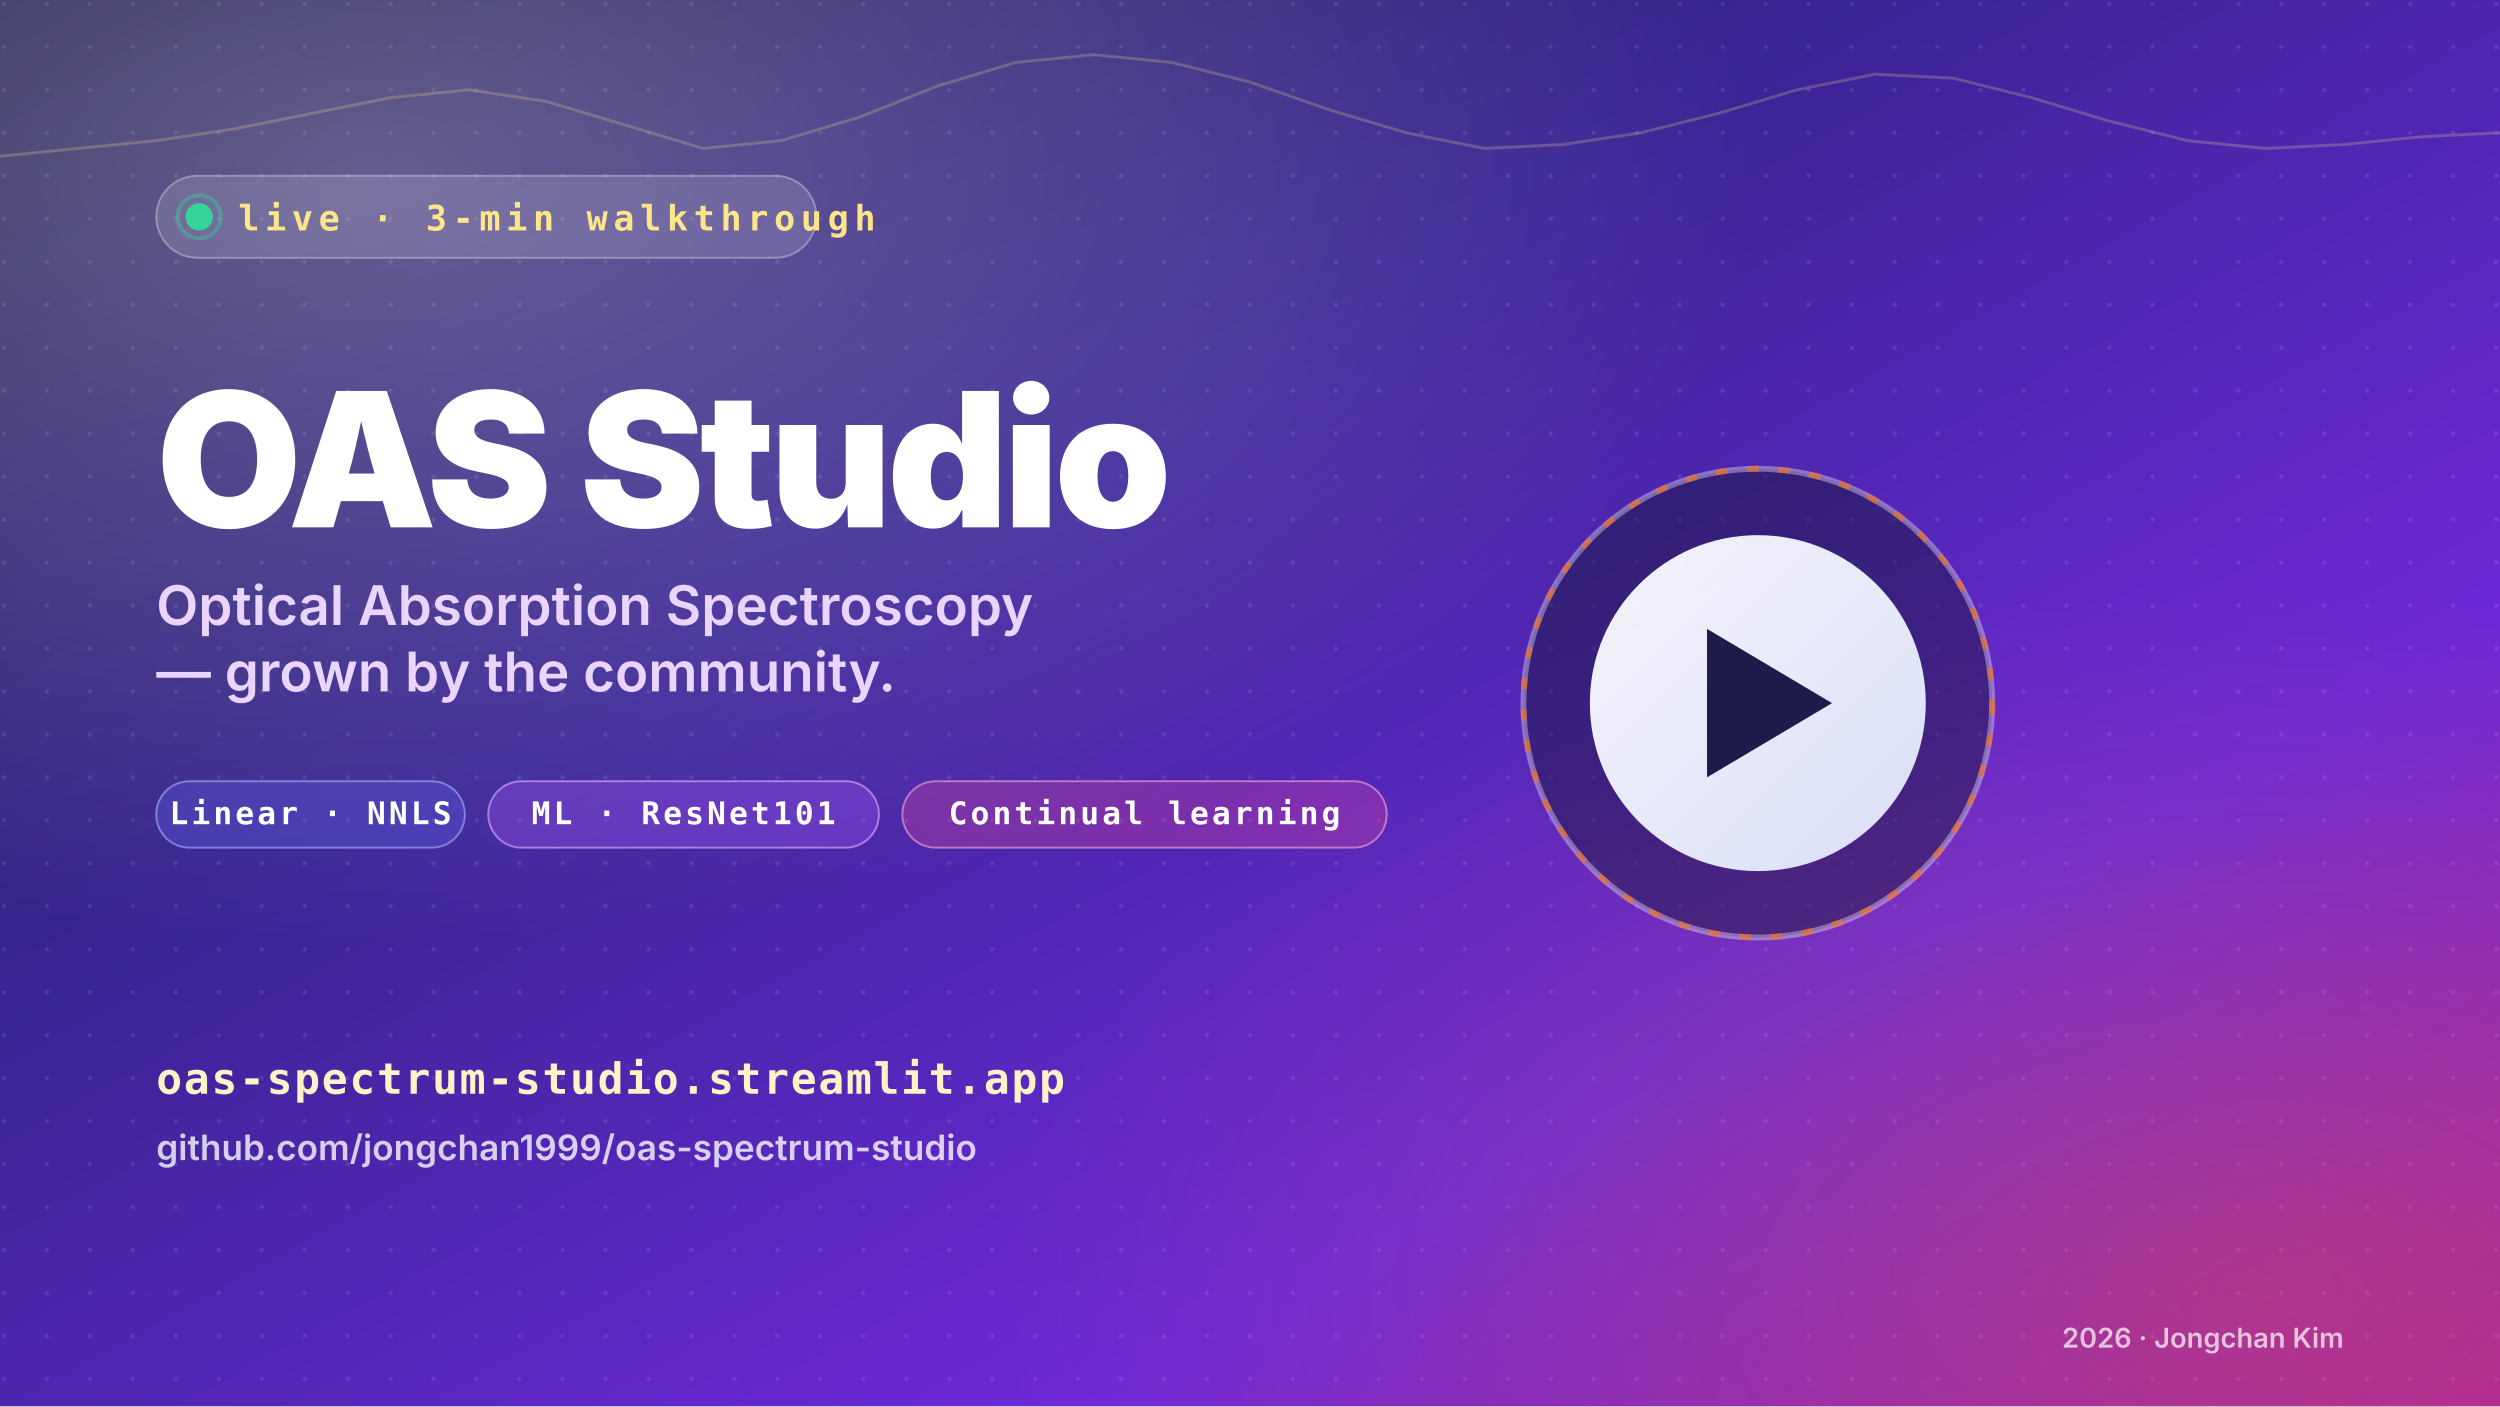
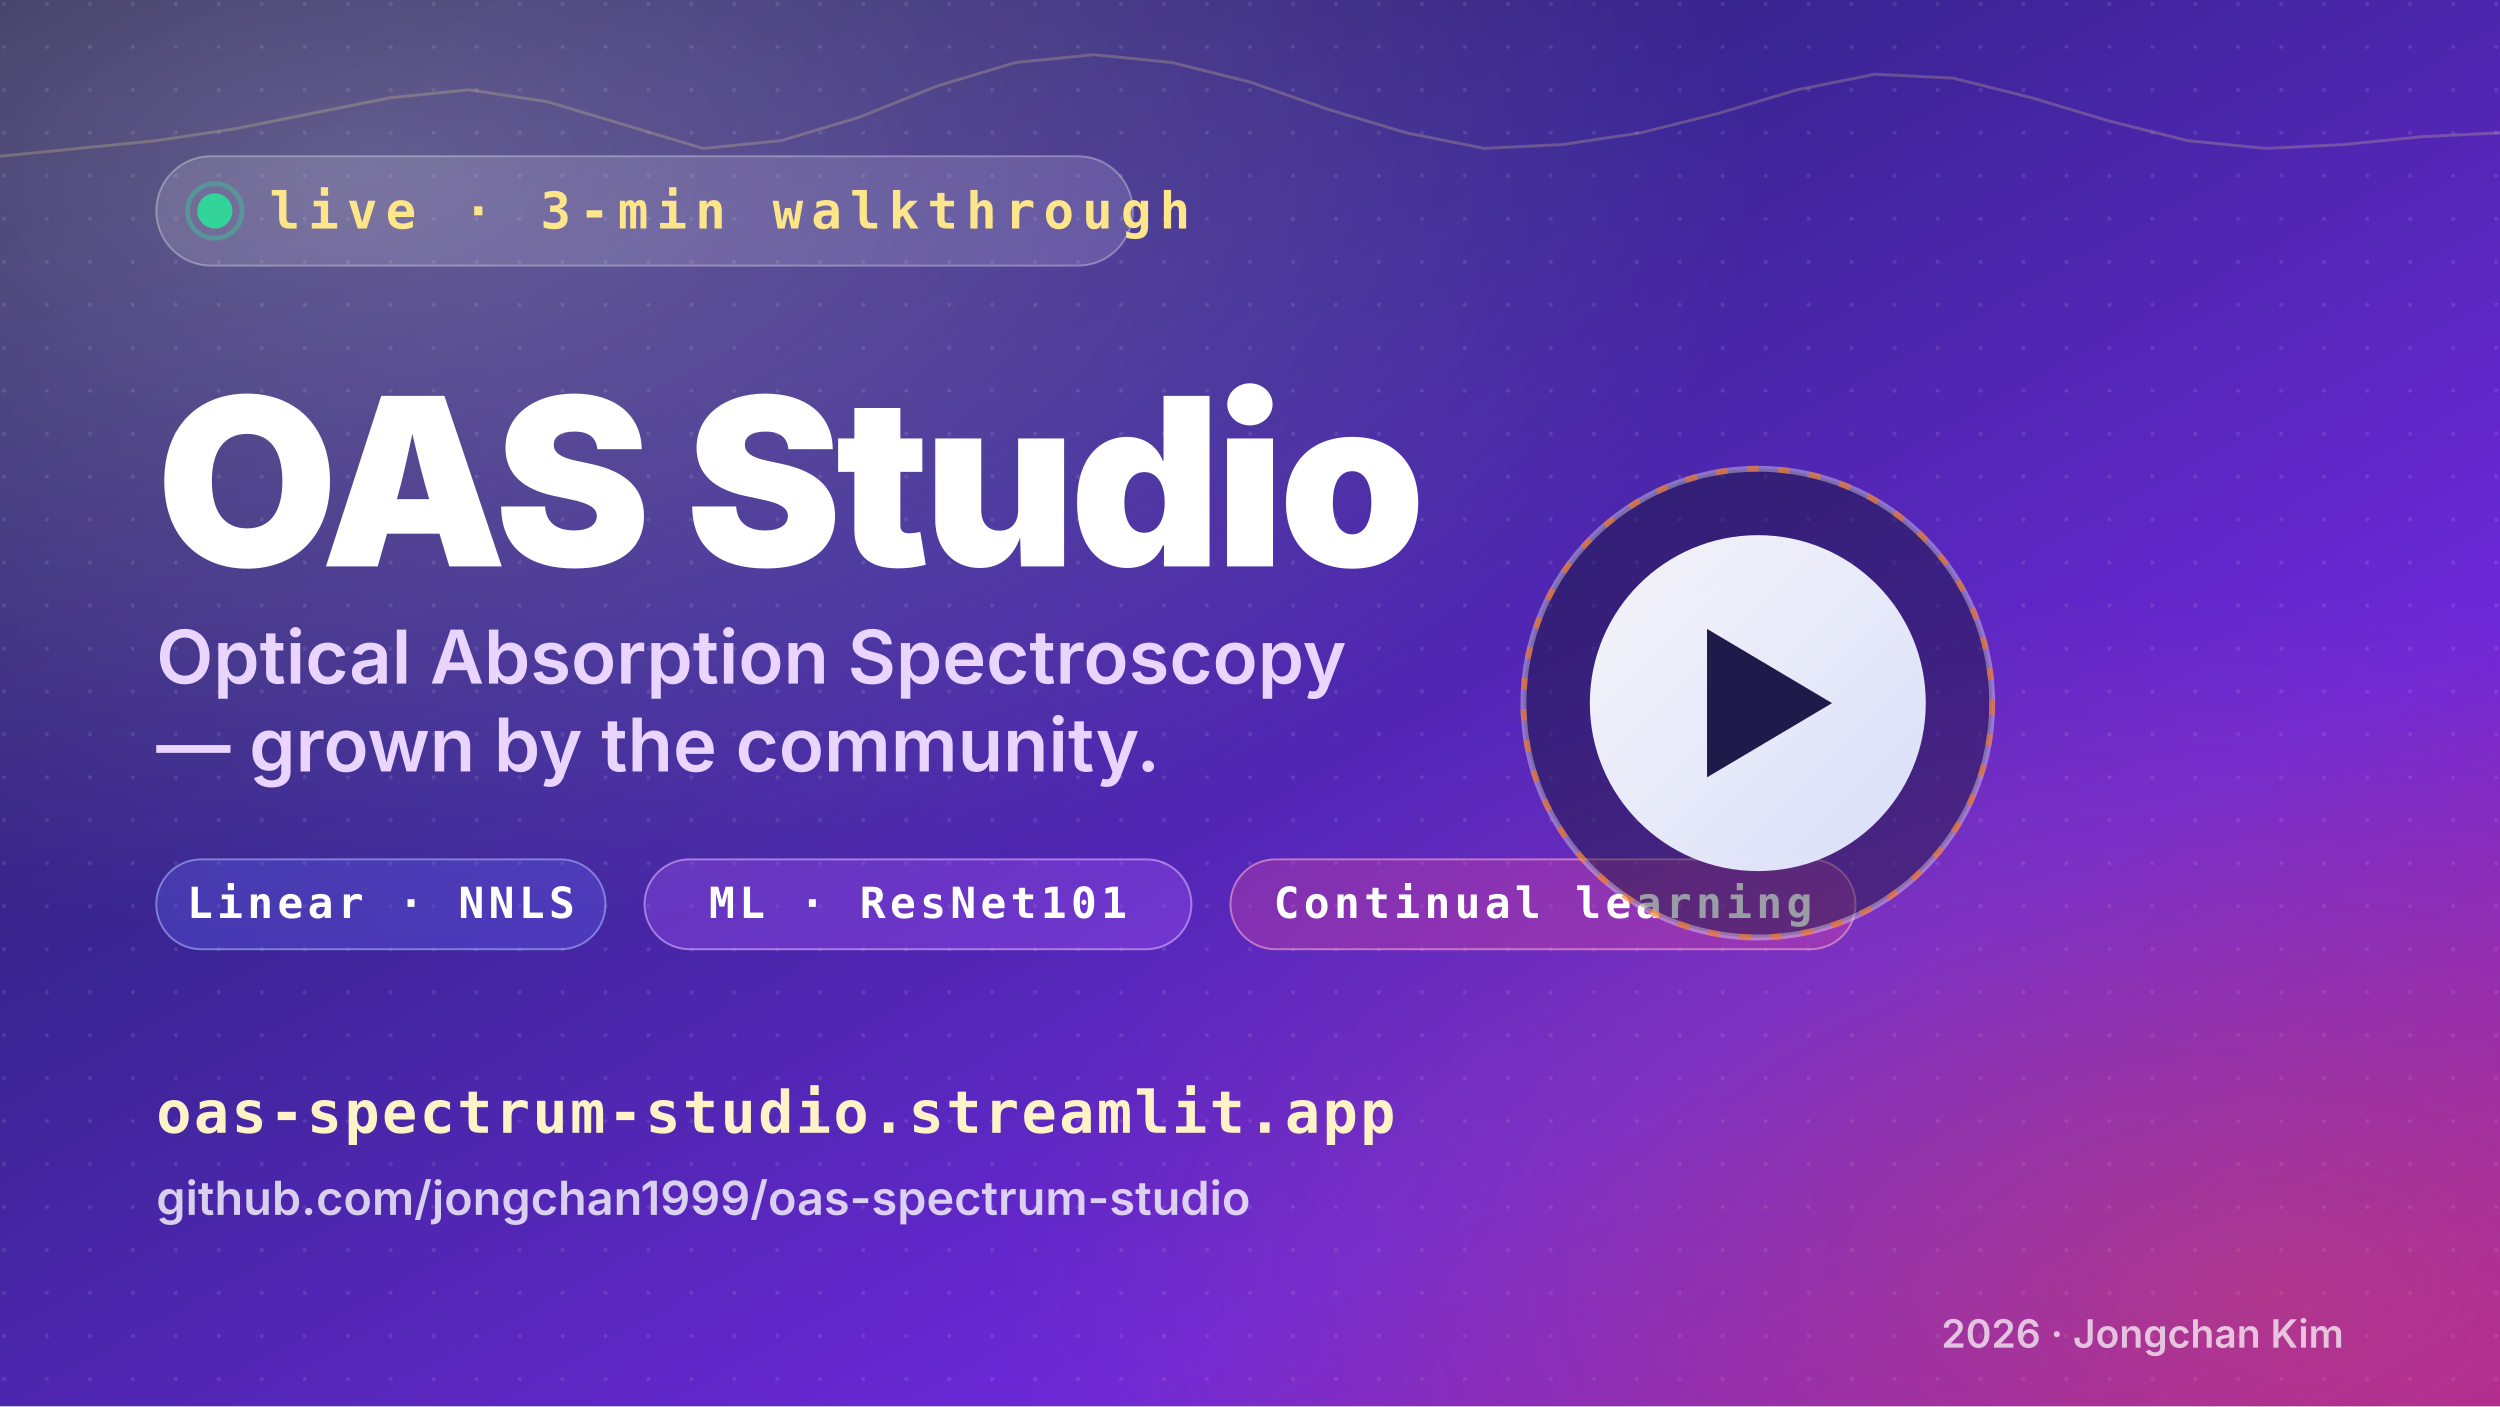
<svg xmlns="http://www.w3.org/2000/svg" viewBox="0 0 1280 720" role="img" aria-label="OAS Studio. Optical Absorption Spectroscopy analyser with continual learning. 3-minute walkthrough.">
  <defs>
    <linearGradient id="bg" x1="0" y1="0" x2="1" y2="1">
      <stop offset="0%" stop-color="#1e1b4b" />
      <stop offset="38%" stop-color="#3b2596" />
      <stop offset="72%" stop-color="#6d28d9" />
      <stop offset="100%" stop-color="#a21caf" />
    </linearGradient>
    <radialGradient id="glow1" cx="0.15" cy="0.12" r="0.55">
      <stop offset="0%" stop-color="rgba(255,255,255,.28)" />
      <stop offset="100%" stop-color="rgba(255,255,255,0)" />
    </radialGradient>
    <radialGradient id="glow2" cx="0.9" cy="0.92" r="0.5">
      <stop offset="0%" stop-color="rgba(249,115,22,.28)" />
      <stop offset="100%" stop-color="rgba(249,115,22,0)" />
    </radialGradient>
    <pattern id="dots" x="0" y="0" width="22" height="22" patternUnits="userSpaceOnUse">
      <circle cx="2" cy="2" r="1.1" fill="rgba(255,255,255,0.10)" />
    </pattern>
    <linearGradient id="play" x1="0" y1="0" x2="1" y2="1">
      <stop offset="0%" stop-color="#ffffff" />
      <stop offset="100%" stop-color="#e0e7ff" />
    </linearGradient>
    <style>
-       .label    { font: 700 18px 'JetBrains Mono', monospace; fill:#fde68a; letter-spacing:.16em; text-transform:uppercase;}
-       .title    { font: 900 96px Inter, system-ui, sans-serif; fill:#ffffff; letter-spacing:-0.025em; }
-       .subtitle { font: 600 28px Inter, system-ui, sans-serif; fill:#e9d5ff; }
-       .tag      { font: 700 16px 'JetBrains Mono', monospace; fill:#ffffff; letter-spacing:.10em; text-transform:uppercase; }
-       .url      { font: 600 22px 'JetBrains Mono', monospace; fill:#fef3c7; letter-spacing:.04em;}
-       .credit   { font: 600 18px Inter, sans-serif; fill:rgba(255,255,255,.78); }
-       .small    { font: 600 14px Inter, sans-serif; fill:rgba(255,255,255,.7); }
+       .label    { font: 700 26px 'JetBrains Mono', monospace; fill:#fde68a; letter-spacing:.16em; text-transform:uppercase;}
+       .title    { font: 900 120px Inter, system-ui, sans-serif; fill:#ffffff; letter-spacing:-0.025em; }
+       .subtitle { font: 600 38px Inter, system-ui, sans-serif; fill:#e9d5ff; }
+       .tag      { font: 700 22px 'JetBrains Mono', monospace; fill:#ffffff; letter-spacing:.10em; text-transform:uppercase; }
+       .url      { font: 600 30px 'JetBrains Mono', monospace; fill:#fef3c7; letter-spacing:.04em;}
+       .credit   { font: 600 24px Inter, sans-serif; fill:rgba(255,255,255,.78); }
+       .small    { font: 600 20px Inter, sans-serif; fill:rgba(255,255,255,.7); }
    </style>
  </defs>
  <rect width="1280" height="720" fill="url(#bg)" />
  <rect width="1280" height="720" fill="url(#dots)" />
  <rect width="1280" height="720" fill="url(#glow1)" />
  <rect width="1280" height="720" fill="url(#glow2)" />
-   <g transform="translate(80,90)">
-     <rect width="338" height="42" rx="21" fill="rgba(255,255,255,.14)" stroke="rgba(255,255,255,.32)" />
-     <circle cx="22" cy="21" r="7" fill="#34d399" />
-     <circle cx="22" cy="21" r="11" fill="none" stroke="#34d399" stroke-opacity=".4" stroke-width="2">
-       <animate attributeName="r" values="7;14;7" dur="2s" repeatCount="indefinite" />
+   <g transform="translate(80,80)">
+     <rect width="500" height="56" rx="28" fill="rgba(255,255,255,.14)" stroke="rgba(255,255,255,.32)" />
+     <circle cx="30" cy="28" r="9" fill="#34d399" />
+     <circle cx="30" cy="28" r="14" fill="none" stroke="#34d399" stroke-opacity=".4" stroke-width="2.5">
+       <animate attributeName="r" values="9;18;9" dur="2s" repeatCount="indefinite" />
      <animate attributeName="stroke-opacity" values="0.4;0;0.4" dur="2s" repeatCount="indefinite" />
    </circle>
-     <text x="42" y="28" class="label">live · 3-min walkthrough</text>
+     <text x="58" y="37" class="label">live · 3-min walkthrough</text>
  </g>
-   <text x="80" y="270" class="title">OAS Studio</text>
-   <text x="80" y="320" class="subtitle">Optical Absorption Spectroscopy</text>
-   <text x="80" y="354" class="subtitle">— grown by the community.</text>
-   <g transform="translate(80,400)">
+   <text x="80" y="290" class="title">OAS Studio</text>
+   <text x="80" y="350" class="subtitle">Optical Absorption Spectroscopy</text>
+   <text x="80" y="395" class="subtitle">— grown by the community.</text>
+   <g transform="translate(80,440)">
    <g>
-       <rect width="158" height="34" rx="17" fill="rgba(99,102,241,.30)" stroke="rgba(165,180,252,.6)" />
-       <text x="79" y="22" text-anchor="middle" class="tag">Linear · NNLS</text>
+       <rect width="230" height="46" rx="23" fill="rgba(99,102,241,.30)" stroke="rgba(165,180,252,.6)" />
+       <text x="115" y="30" text-anchor="middle" class="tag">Linear · NNLS</text>
    </g>
-     <g transform="translate(170,0)">
-       <rect width="200" height="34" rx="17" fill="rgba(168,85,247,.32)" stroke="rgba(216,180,254,.6)" />
-       <text x="100" y="22" text-anchor="middle" class="tag">ML · ResNet101</text>
+     <g transform="translate(250,0)">
+       <rect width="280" height="46" rx="23" fill="rgba(168,85,247,.32)" stroke="rgba(216,180,254,.6)" />
+       <text x="140" y="30" text-anchor="middle" class="tag">ML · ResNet101</text>
    </g>
-     <g transform="translate(382,0)">
-       <rect width="248" height="34" rx="17" fill="rgba(236,72,153,.28)" stroke="rgba(249,168,212,.6)" />
-       <text x="124" y="22" text-anchor="middle" class="tag">Continual learning</text>
+     <g transform="translate(550,0)">
+       <rect width="320" height="46" rx="23" fill="rgba(236,72,153,.28)" stroke="rgba(249,168,212,.6)" />
+       <text x="160" y="30" text-anchor="middle" class="tag">Continual learning</text>
    </g>
  </g>
-   <g transform="translate(80,560)">
+   <g transform="translate(80,580)">
    <text class="url">oas-spectrum-studio.streamlit.app</text>
-     <text y="34" class="credit">github.com/jongchan1999/oas-spectrum-studio</text>
+     <text y="42" class="credit">github.com/jongchan1999/oas-spectrum-studio</text>
  </g>
  <text x="1200" y="690" text-anchor="end" class="small">2026 · Jongchan Kim</text>
  <g transform="translate(900,360)">
    <circle r="120" fill="rgba(15,23,42,.42)" stroke="rgba(255,255,255,.35)" stroke-width="3" />
    <circle r="120" fill="none" stroke="#f97316" stroke-width="3" stroke-dasharray="6 10" stroke-opacity=".6" />
    <circle r="86" fill="url(#play)" opacity=".95" />
    <polygon points="-26,-38 -26,38 38,0" fill="#1e1b4b" />
  </g>
  <g transform="translate(0,0)" opacity=".22" fill="none" stroke="#fde68a" stroke-width="1.5">
    <polyline points="       0,80    40,76    80,72    120,66   160,58    200,50    240,46    280,52       320,64  360,76   400,72   440,60   480,44    520,32    560,28    600,32       640,42  680,56   720,68   760,76   800,74    840,68    880,58    920,46       960,38  1000,40  1040,50  1080,62  1120,72   1160,76   1200,74   1240,70   1280,68" />
  </g>
</svg>
